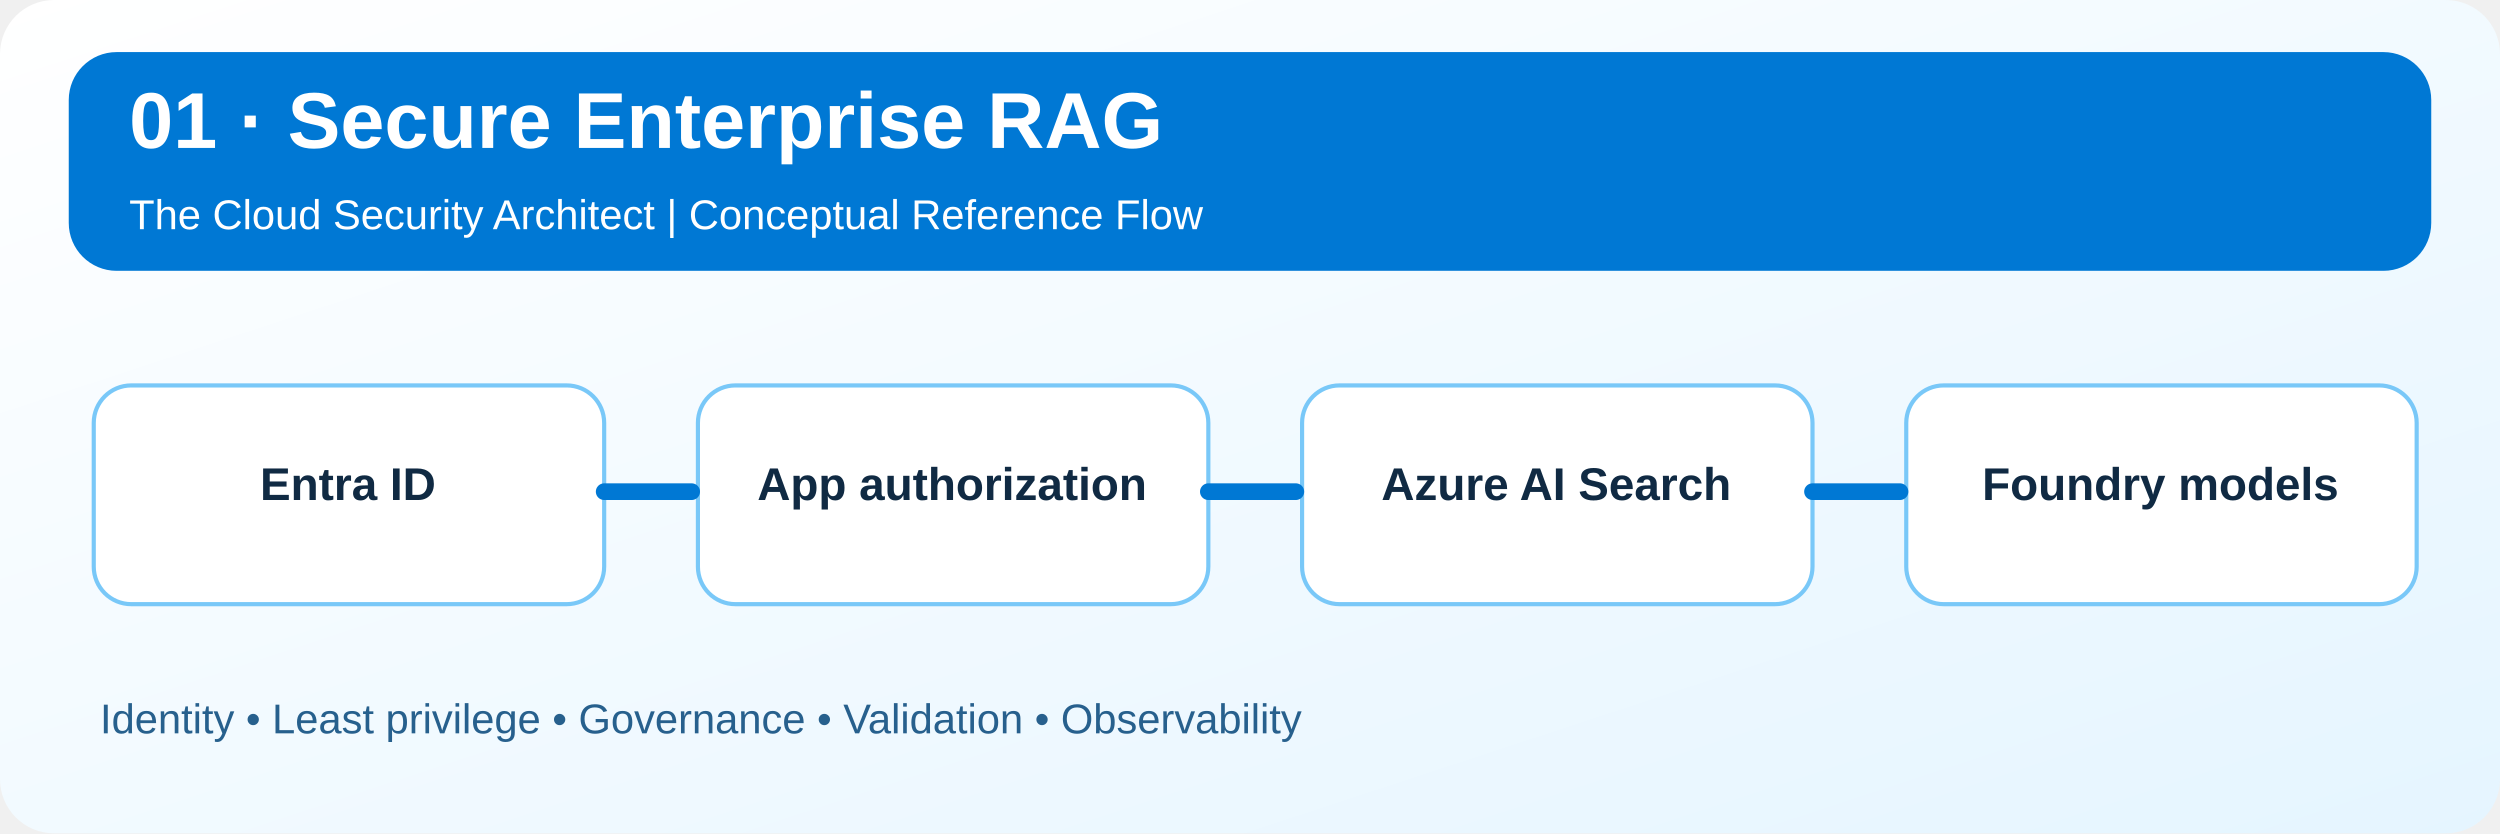
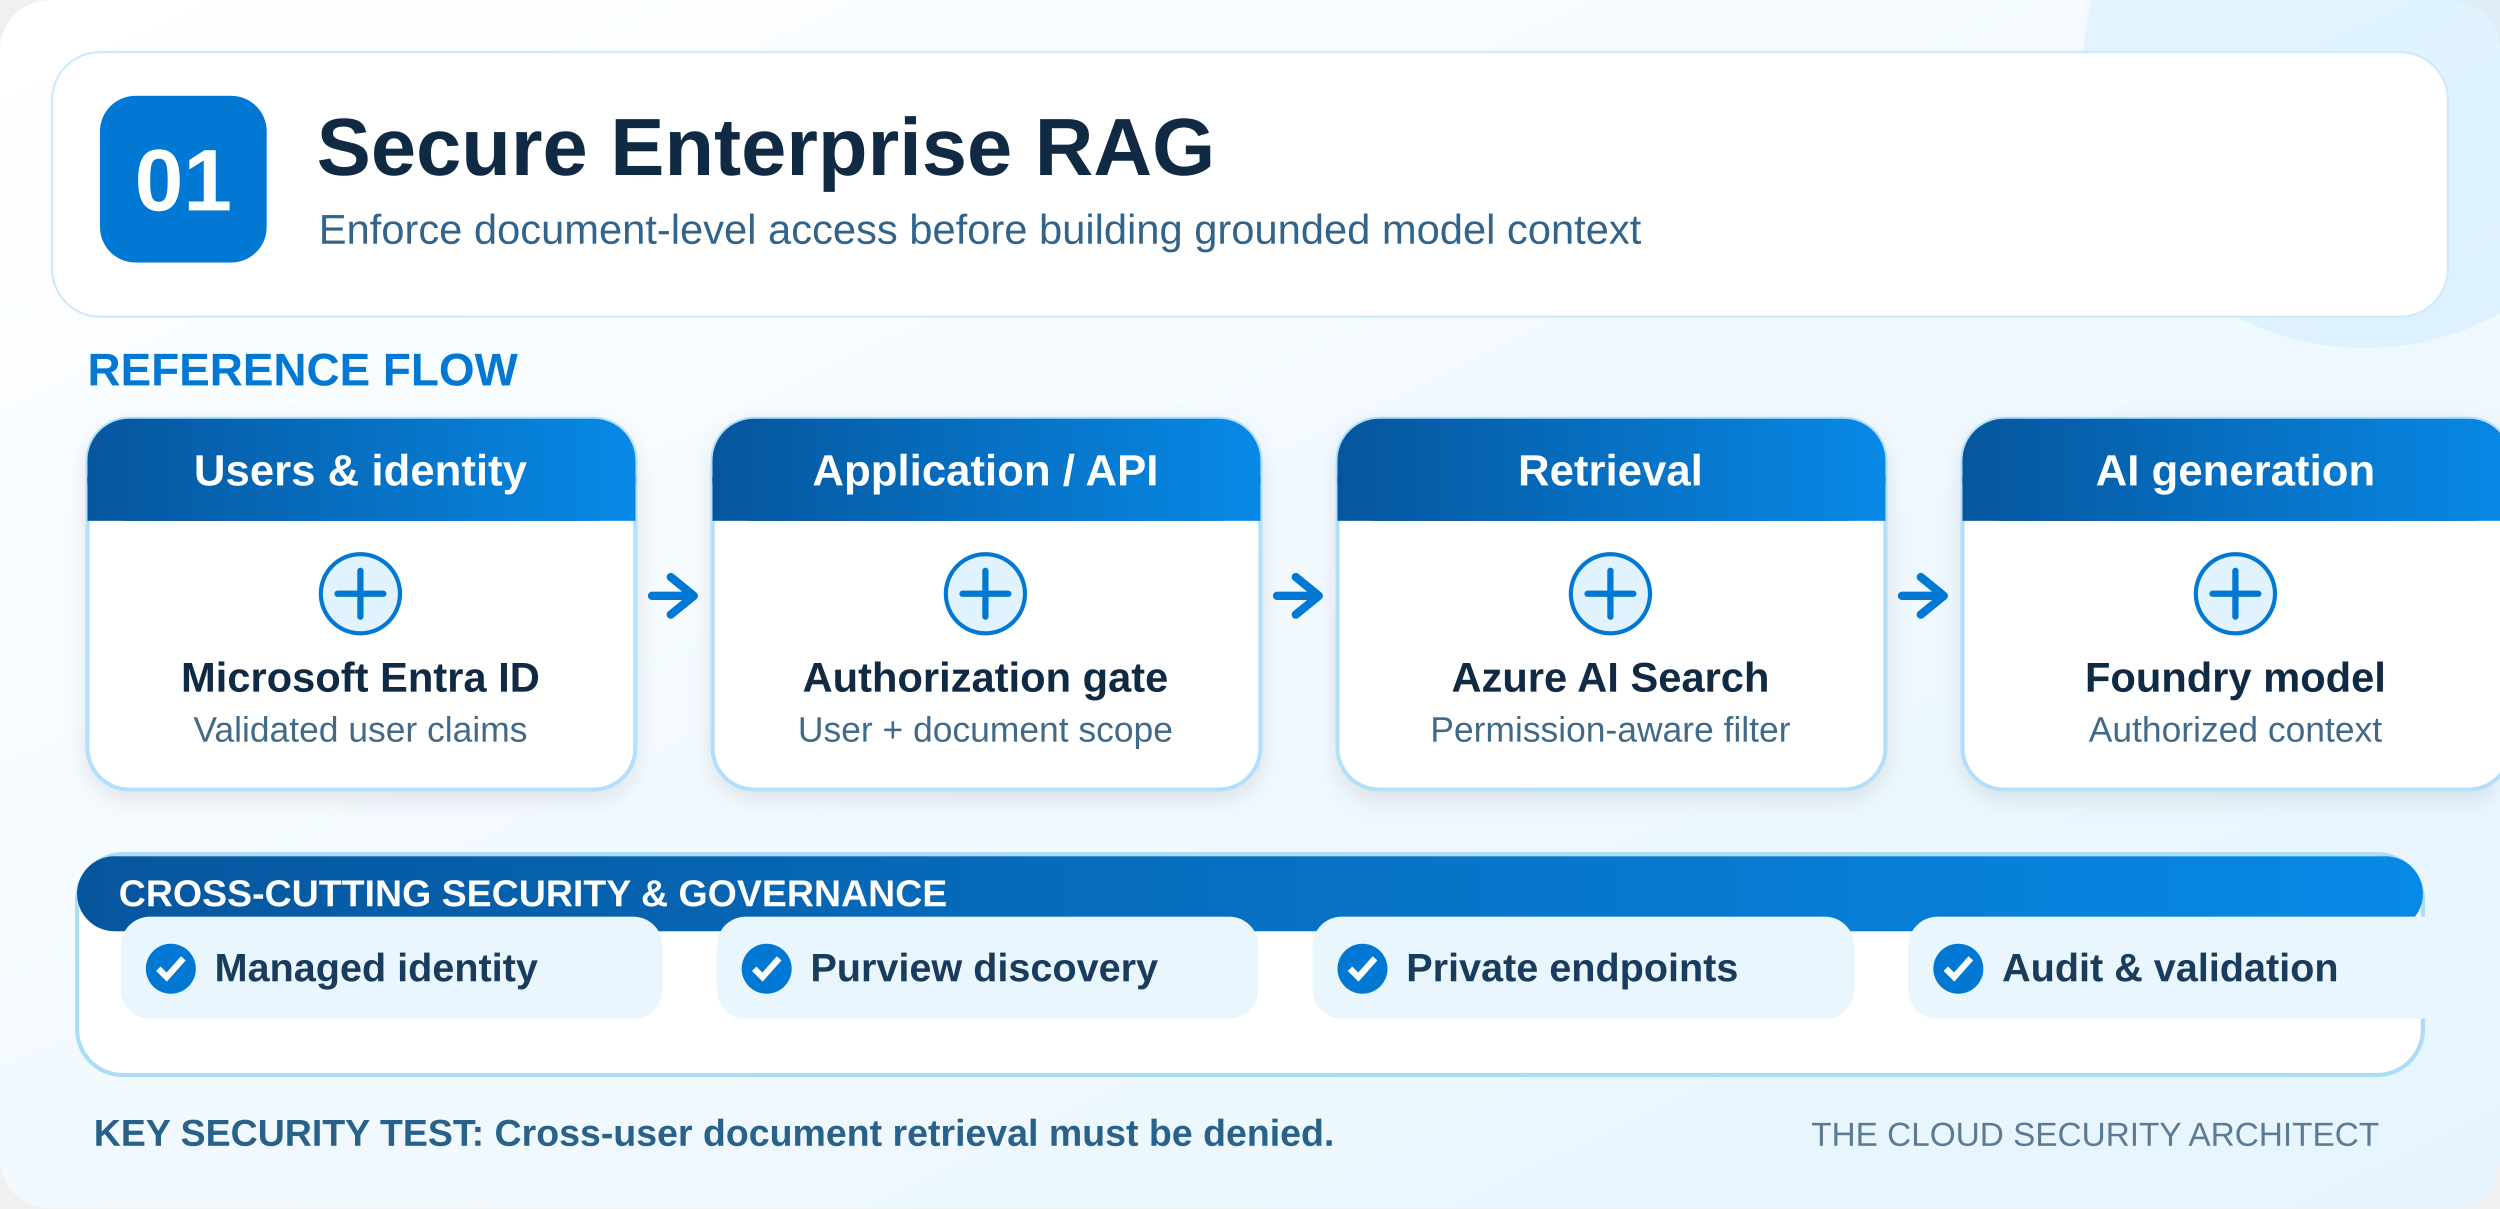
- <svg xmlns="http://www.w3.org/2000/svg" width="1200" height="400" viewBox="0 0 1200 400">
+ <svg xmlns="http://www.w3.org/2000/svg" width="1200" height="580" viewBox="0 0 1200 580" role="img" aria-label="Secure Enterprise RAG architecture infographic">
  <defs>
-     <linearGradient id="b" x2="1" y2="1">
-       <stop stop-color="#fff" />
-       <stop offset="1" stop-color="#E5F5FF" />
+     <linearGradient id="bg" x1="0" y1="0" x2="1" y2="1">
+       <stop stop-color="#FFFFFF" />
+       <stop offset="1" stop-color="#E5F4FE" />
    </linearGradient>
+     <linearGradient id="hdr" x1="0" y1="0" x2="1" y2="0">
+       <stop stop-color="#06569D" />
+       <stop offset="1" stop-color="#0789E6" />
+     </linearGradient>
+     <filter id="sh">
+       <feDropShadow dx="0" dy="4" stdDeviation="5" flood-opacity=".09" />
+     </filter>
  </defs>
-   <rect width="1200" height="400" rx="26" fill="url(#b)" />
-   <rect x="33" y="25" width="1134" height="105" rx="23" fill="#0078D4" />
-   <text x="62" y="71" font-family="Segoe UI,Arial" font-weight="bold" font-size="38" fill="white">01 · Secure Enterprise RAG</text>
-   <text x="62" y="110" font-family="Segoe UI,Arial" font-size="20" fill="white">The Cloud Security Architect | Conceptual Reference Flow</text>
-   <g font-family="Segoe UI,Arial">
-     <rect x="45" y="185" width="245" height="105" rx="18" fill="#fff" stroke="#79C8F8" stroke-width="2" />
-     <text x="167" y="240" text-anchor="middle" font-size="22" font-weight="600" fill="#102A43">Entra ID</text>
-     <rect x="335" y="185" width="245" height="105" rx="18" fill="#fff" stroke="#79C8F8" stroke-width="2" />
-     <text x="457" y="240" text-anchor="middle" font-size="22" font-weight="600" fill="#102A43">App authorization</text>
-     <rect x="625" y="185" width="245" height="105" rx="18" fill="#fff" stroke="#79C8F8" stroke-width="2" />
-     <text x="747" y="240" text-anchor="middle" font-size="22" font-weight="600" fill="#102A43">Azure AI Search</text>
-     <rect x="915" y="185" width="245" height="105" rx="18" fill="#fff" stroke="#79C8F8" stroke-width="2" />
-     <text x="1037" y="240" text-anchor="middle" font-size="22" font-weight="600" fill="#102A43">Foundry models</text>
+   <rect width="1200" height="580" rx="24" fill="url(#bg)" />
+   <circle cx="1135" cy="32" r="135" fill="#B9E6FE" opacity=".32" />
+   <rect x="25" y="25" width="1150" height="127" rx="23" fill="#FFFFFF" stroke="#CCEAFB" />
+   <rect x="48" y="46" rx="17" width="80" height="80" fill="#0078D4" />
+   <text x="88" y="101" font-family="Segoe UI,Arial,sans-serif" text-anchor="middle" fill="white" font-size="42" font-weight="800">01</text>
+   <text x="152" y="84" font-family="Segoe UI,Arial,sans-serif" fill="#102A43" font-size="39" font-weight="800">Secure Enterprise RAG</text>
+   <text x="153" y="117" font-family="Segoe UI,Arial,sans-serif" fill="#32648B" font-size="20">Enforce document-level access before building grounded model context</text>
+   <text x="42" y="185" font-family="Segoe UI,Arial,sans-serif" font-size="22" font-weight="800" fill="#0078D4">REFERENCE FLOW</text>
+   <g font-family="Segoe UI,Arial,sans-serif">
+     <g filter="url(#sh)">
+       <rect x="42" y="201" width="263" height="178" rx="20" fill="#FFFFFF" stroke="#B4DFFA" stroke-width="2" />
+     </g>
+     <rect x="42" y="201" width="263" height="49" rx="20" fill="url(#hdr)" />
+     <rect x="42" y="229" width="263" height="21" fill="url(#hdr)" />
+     <text x="173" y="233" font-size="21" font-weight="700" text-anchor="middle" fill="white">Users &amp; identity</text>
+     <circle cx="173" cy="285" r="19" fill="#E1F3FE" stroke="#0078D4" stroke-width="2" />
+     <path d="M162 285h22M173 274v22" stroke="#0078D4" stroke-width="3" stroke-linecap="round" />
+     <text x="173" y="332" text-anchor="middle" font-size="20" font-weight="700" fill="#102A43">Microsoft Entra ID</text>
+     <text x="173" y="356" text-anchor="middle" font-size="17" fill="#416A88">Validated user claims</text>
+     <path d="M313 286h20m-11-9 11 9-11 9" fill="none" stroke="#0078D4" stroke-width="4" stroke-linecap="round" stroke-linejoin="round" />
+     <g filter="url(#sh)">
+       <rect x="342" y="201" width="263" height="178" rx="20" fill="#FFFFFF" stroke="#B4DFFA" stroke-width="2" />
+     </g>
+     <rect x="342" y="201" width="263" height="49" rx="20" fill="url(#hdr)" />
+     <rect x="342" y="229" width="263" height="21" fill="url(#hdr)" />
+     <text x="473" y="233" font-size="21" font-weight="700" text-anchor="middle" fill="white">Application / API</text>
+     <circle cx="473" cy="285" r="19" fill="#E1F3FE" stroke="#0078D4" stroke-width="2" />
+     <path d="M462 285h22M473 274v22" stroke="#0078D4" stroke-width="3" stroke-linecap="round" />
+     <text x="473" y="332" text-anchor="middle" font-size="20" font-weight="700" fill="#102A43">Authorization gate</text>
+     <text x="473" y="356" text-anchor="middle" font-size="17" fill="#416A88">User + document scope</text>
+     <path d="M613 286h20m-11-9 11 9-11 9" fill="none" stroke="#0078D4" stroke-width="4" stroke-linecap="round" stroke-linejoin="round" />
+     <g filter="url(#sh)">
+       <rect x="642" y="201" width="263" height="178" rx="20" fill="#FFFFFF" stroke="#B4DFFA" stroke-width="2" />
+     </g>
+     <rect x="642" y="201" width="263" height="49" rx="20" fill="url(#hdr)" />
+     <rect x="642" y="229" width="263" height="21" fill="url(#hdr)" />
+     <text x="773" y="233" font-size="21" font-weight="700" text-anchor="middle" fill="white">Retrieval</text>
+     <circle cx="773" cy="285" r="19" fill="#E1F3FE" stroke="#0078D4" stroke-width="2" />
+     <path d="M762 285h22M773 274v22" stroke="#0078D4" stroke-width="3" stroke-linecap="round" />
+     <text x="773" y="332" text-anchor="middle" font-size="20" font-weight="700" fill="#102A43">Azure AI Search</text>
+     <text x="773" y="356" text-anchor="middle" font-size="17" fill="#416A88">Permission-aware filter</text>
+     <path d="M913 286h20m-11-9 11 9-11 9" fill="none" stroke="#0078D4" stroke-width="4" stroke-linecap="round" stroke-linejoin="round" />
+     <g filter="url(#sh)">
+       <rect x="942" y="201" width="263" height="178" rx="20" fill="#FFFFFF" stroke="#B4DFFA" stroke-width="2" />
+     </g>
+     <rect x="942" y="201" width="263" height="49" rx="20" fill="url(#hdr)" />
+     <rect x="942" y="229" width="263" height="21" fill="url(#hdr)" />
+     <text x="1073" y="233" font-size="21" font-weight="700" text-anchor="middle" fill="white">AI generation</text>
+     <circle cx="1073" cy="285" r="19" fill="#E1F3FE" stroke="#0078D4" stroke-width="2" />
+     <path d="M1062 285h22M1073 274v22" stroke="#0078D4" stroke-width="3" stroke-linecap="round" />
+     <text x="1073" y="332" text-anchor="middle" font-size="20" font-weight="700" fill="#102A43">Foundry model</text>
+     <text x="1073" y="356" text-anchor="middle" font-size="17" fill="#416A88">Authorized context</text>
  </g>
-   <path d="M290 236h42m248 0h42m248 0h42" stroke="#0078D4" stroke-width="8" stroke-linecap="round" />
-   <text x="48" y="352" font-family="Segoe UI,Arial" fill="#27608D" font-size="20">Identity  •  Least privilege  •  Governance  •  Validation  •  Observability</text>
+   <rect x="37" y="410" width="1126" height="106" rx="22" fill="#FFFFFF" stroke="#ACDDF8" stroke-width="2" />
+   <rect x="37" y="411" width="1126" height="36" rx="18" fill="url(#hdr)" />
+   <text x="57" y="435" fill="white" font-family="Segoe UI,Arial,sans-serif" font-size="18" font-weight="800">CROSS-CUTTING SECURITY &amp; GOVERNANCE</text>
+   <g font-family="Segoe UI,Arial,sans-serif">
+     <rect x="58" y="440" rx="14" width="260" height="49" fill="#EAF6FE" />
+     <circle cx="82" cy="465" r="12" fill="#0078D4" />
+     <path d="M76 465l4 4 8-9" fill="none" stroke="white" stroke-width="3" />
+     <text x="103" y="471" font-size="19" font-weight="600" fill="#193C5C">Managed identity</text>
+     <rect x="344" y="440" rx="14" width="260" height="49" fill="#EAF6FE" />
+     <circle cx="368" cy="465" r="12" fill="#0078D4" />
+     <path d="M362 465l4 4 8-9" fill="none" stroke="white" stroke-width="3" />
+     <text x="389" y="471" font-size="19" font-weight="600" fill="#193C5C">Purview discovery</text>
+     <rect x="630" y="440" rx="14" width="260" height="49" fill="#EAF6FE" />
+     <circle cx="654" cy="465" r="12" fill="#0078D4" />
+     <path d="M648 465l4 4 8-9" fill="none" stroke="white" stroke-width="3" />
+     <text x="675" y="471" font-size="19" font-weight="600" fill="#193C5C">Private endpoints</text>
+     <rect x="916" y="440" rx="14" width="260" height="49" fill="#EAF6FE" />
+     <circle cx="940" cy="465" r="12" fill="#0078D4" />
+     <path d="M934 465l4 4 8-9" fill="none" stroke="white" stroke-width="3" />
+     <text x="961" y="471" font-size="19" font-weight="600" fill="#193C5C">Audit &amp; validation</text>
+   </g>
+   <text x="45" y="550" fill="#28618A" font-family="Segoe UI,Arial,sans-serif" font-weight="700" font-size="18">KEY SECURITY TEST: Cross-user document retrieval must be denied.</text>
+   <text x="1142" y="550" text-anchor="end" fill="#5B7A94" font-family="Segoe UI,Arial,sans-serif" font-size="16">THE CLOUD SECURITY ARCHITECT</text>
</svg>
